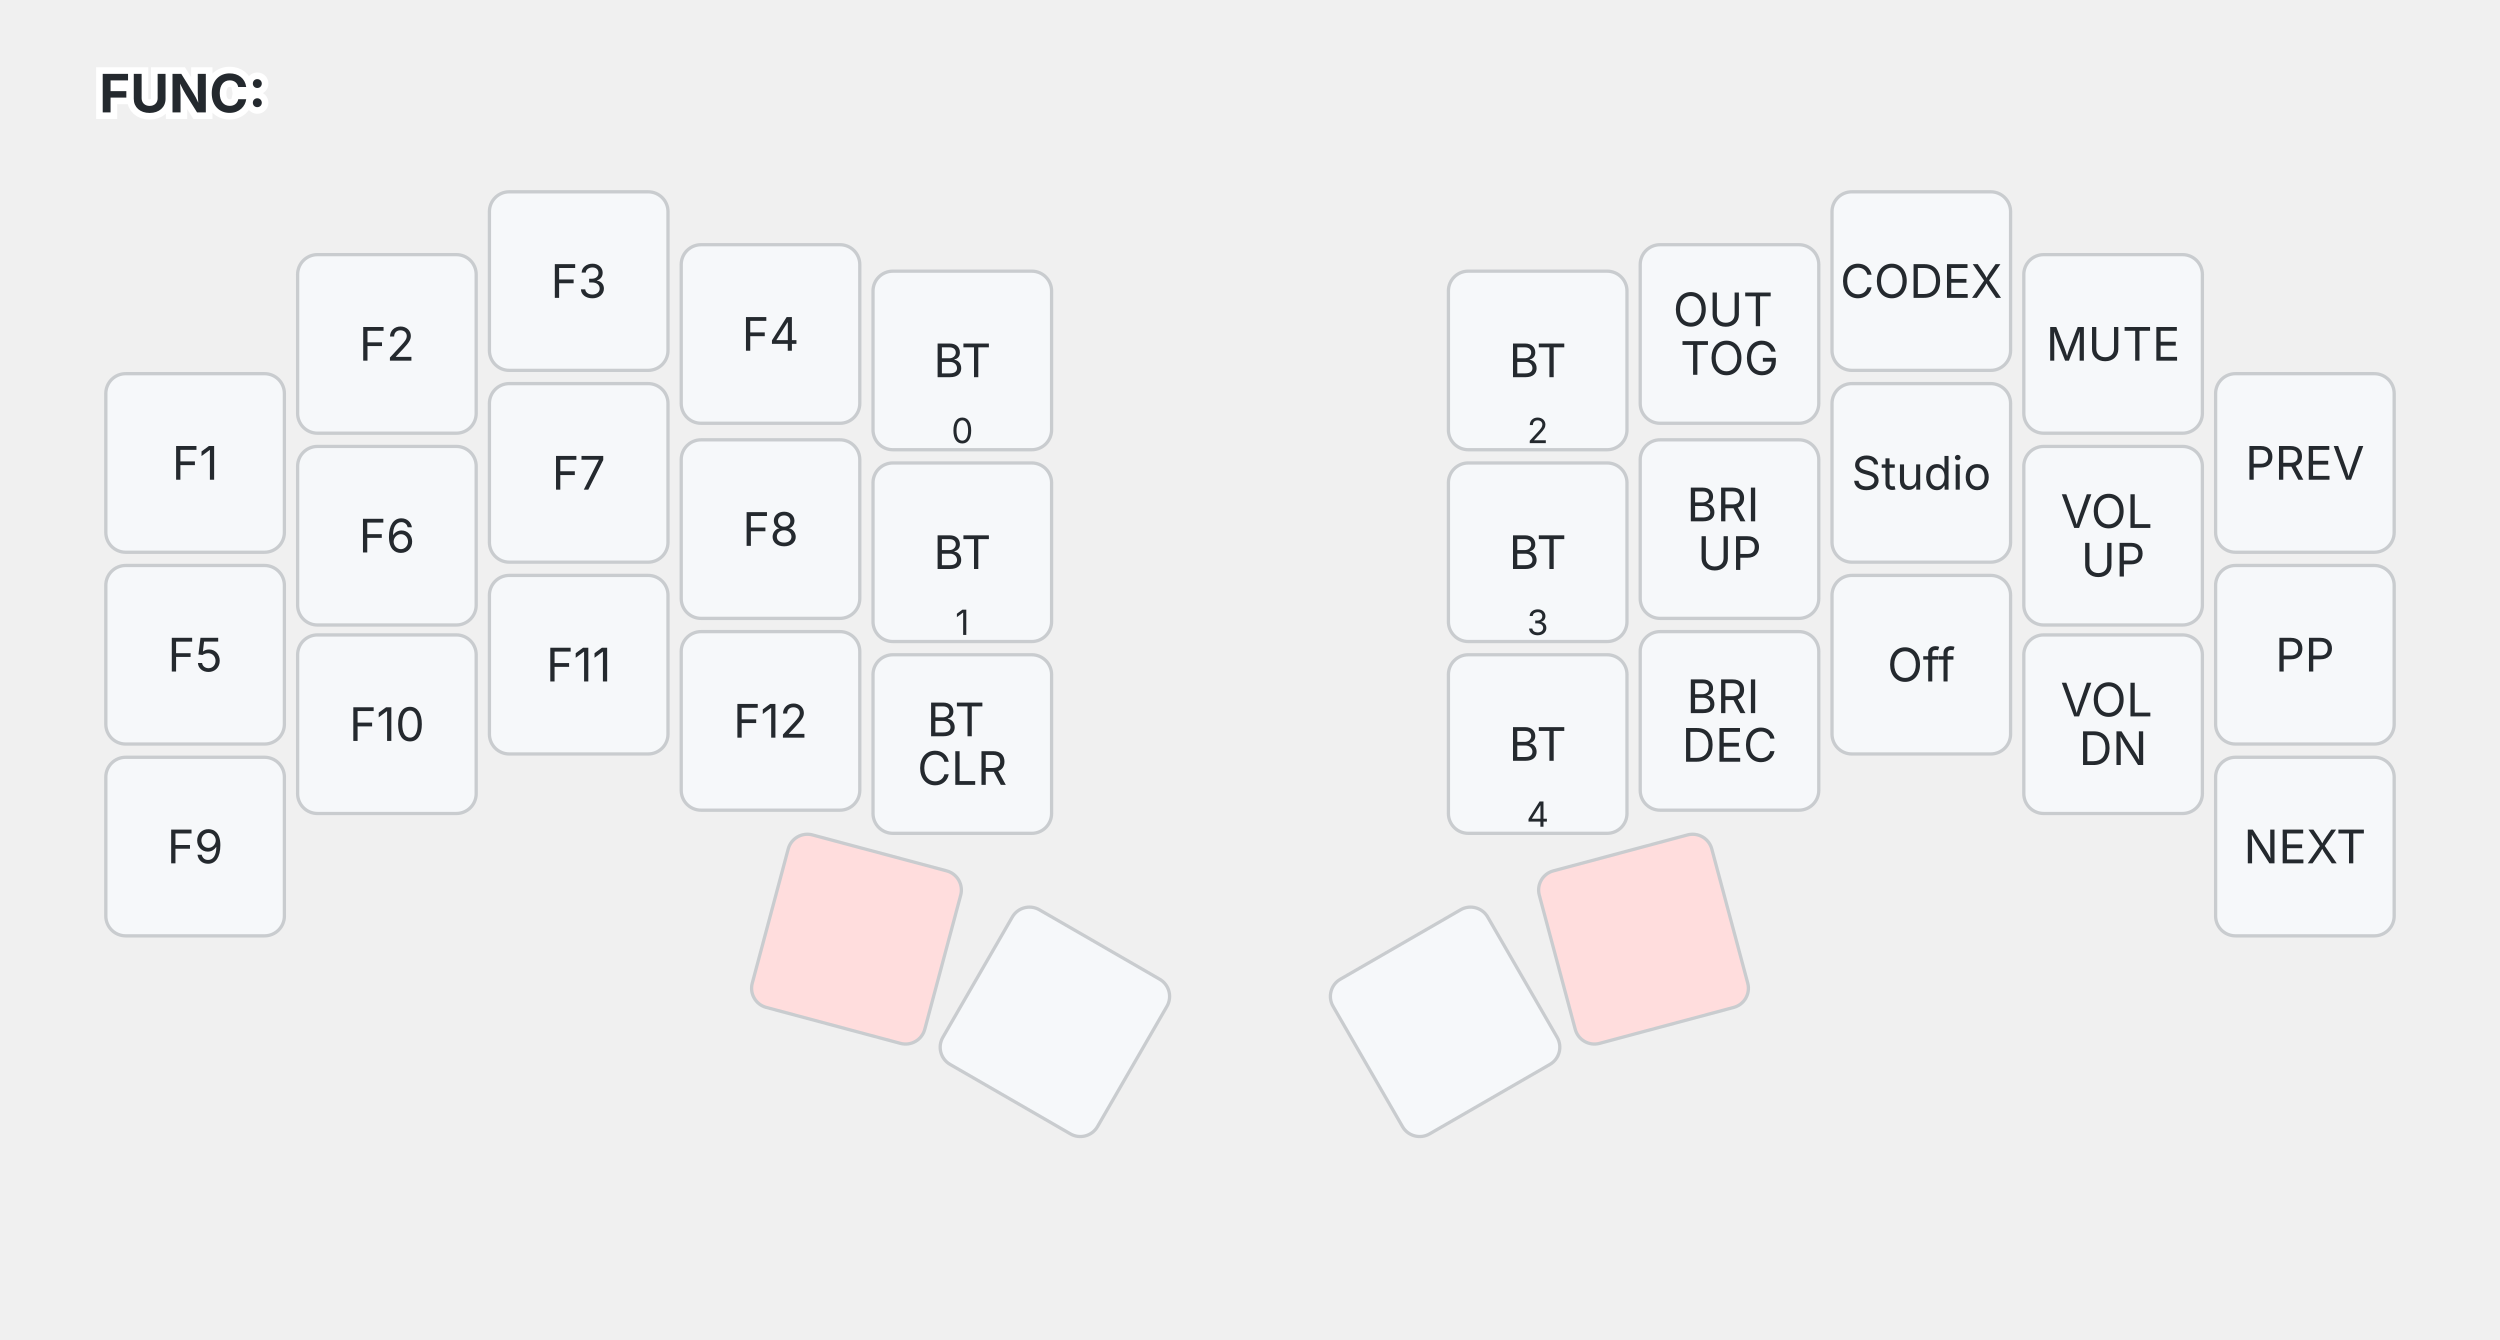
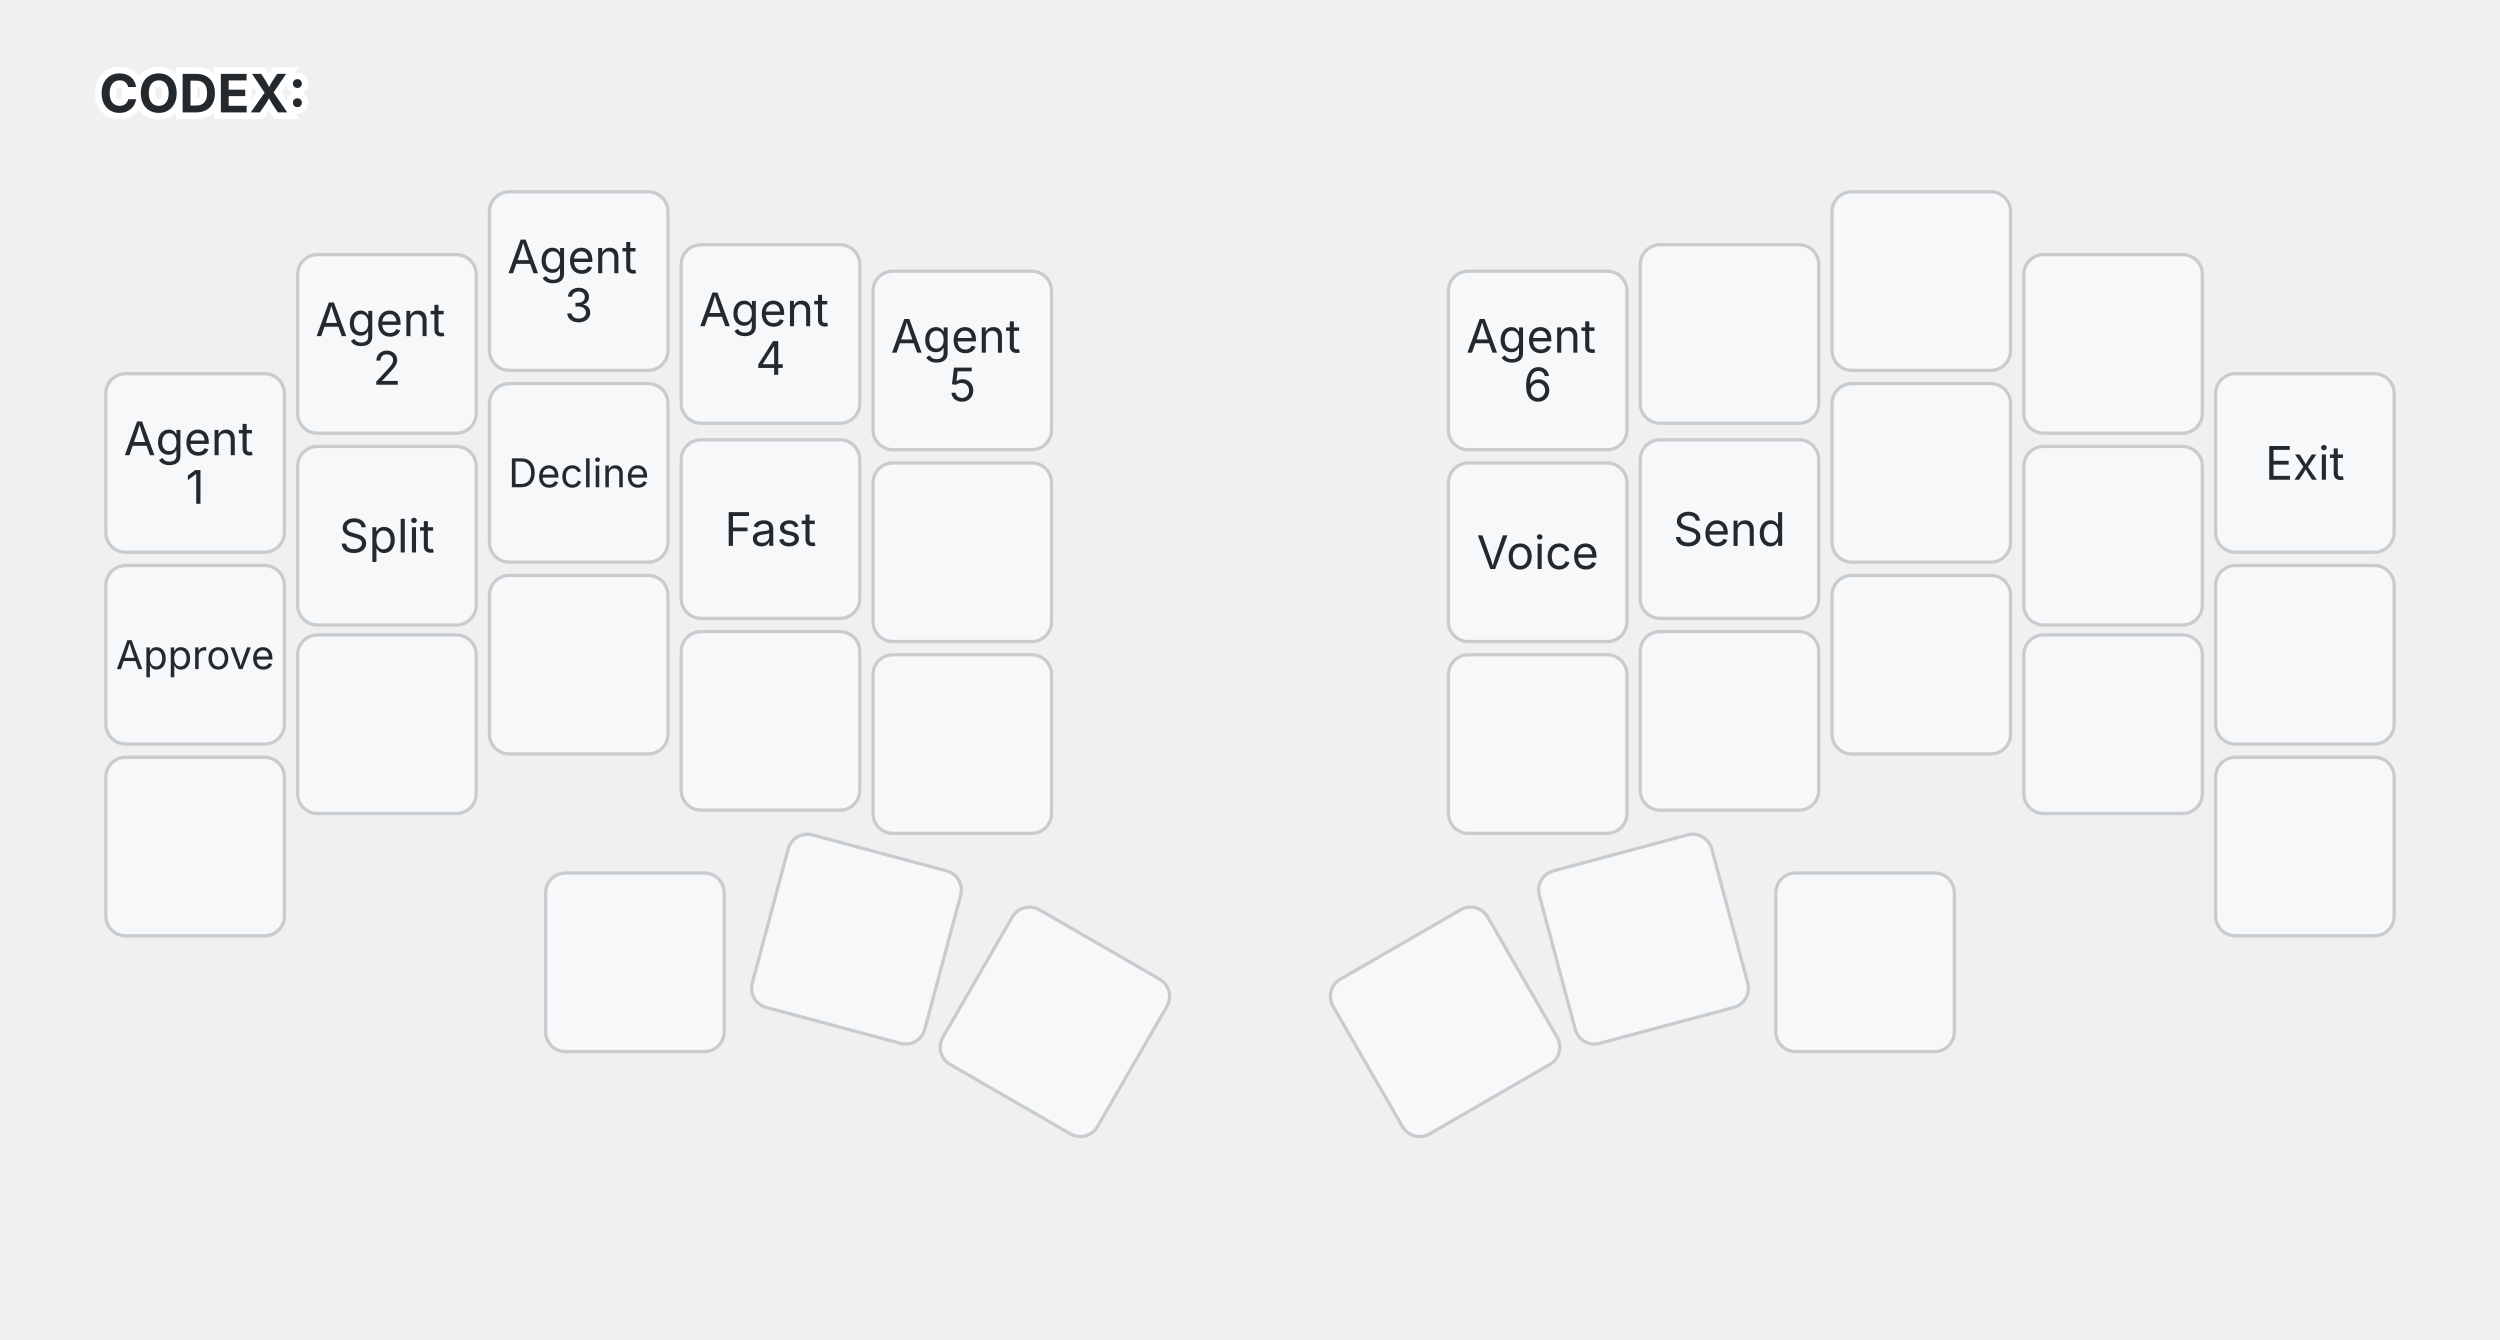
<svg xmlns="http://www.w3.org/2000/svg" width="756" height="405" viewBox="0 0 756 405" class="keymap">
  <style>/* inherit to force styles through use tags */
svg path {
    fill: inherit;
}

/* font and background color specifications */
svg.keymap {
    font-family: SFMono-Regular,Consolas,Liberation Mono,Menlo,monospace;
    font-size: 14px;
    font-kerning: normal;
    text-rendering: optimizeLegibility;
    fill: #24292e;
}

/* default key styling */
rect.key {
    fill: #f6f8fa;
}

rect.key, rect.combo {
    stroke: #c9cccf;
    stroke-width: 1;
}

/* default key side styling, only used is draw_key_sides is set */
rect.side {
    filter: brightness(90%);
}

/* color accent for combo boxes */
rect.combo, rect.combo-separate {
    fill: #cdf;
}

/* color accent for held keys */
rect.held, rect.combo.held {
    fill: #fdd;
}

/* color accent for ghost (optional) keys */
rect.ghost, rect.combo.ghost {
    stroke-dasharray: 4, 4;
    stroke-width: 2;
}

text {
    text-anchor: middle;
    dominant-baseline: middle;
}

/* styling for layer labels */
text.label {
    font-weight: bold;
    text-anchor: start;
    stroke: white;
    stroke-width: 4;
    paint-order: stroke;
}

/* styling for optional footer */
text.footer {
    text-anchor: end;
    dominant-baseline: auto;
    stroke: white;
    stroke-width: 4;
    paint-order: stroke;
}

/* styling for combo tap, and key non-tap label text */
text.combo, text.hold, text.shifted, text.left, text.right, text.tl, text.tr, text.bl, text.br {
    font-size: 11px;
}

text.hold, text.bl, text.br {
    text-anchor: middle;
    dominant-baseline: auto;
}

text.shifted, text.tl, text.tr {
    text-anchor: middle;
    dominant-baseline: hanging;
}

text.left, text.tl, text.bl {
    text-anchor: start;
}

text.right, text.tr, text.br {
    text-anchor: end;
}

text.layer-activator {
    text-decoration: underline;
}

/* styling for hold/shifted label text in combo box */
text.combo.hold, text.combo.shifted, text.combo.left, text.combo.right {
    font-size: 8px;
}

/* lighter symbol for transparent keys */
text.trans {
    fill: #7b7e81;
}

/* styling for combo dendrons */
path.combo {
    stroke-width: 1;
    stroke: gray;
    fill: none;
}

/* Start Tabler Icons Cleanup */
/* cannot use height/width with glyphs */
.icon-tabler &gt; path {
    fill: inherit;
    stroke: inherit;
    stroke-width: 2;
}
/* hide tabler's default box */
.icon-tabler &gt; path[stroke="none"][fill="none"] {
    visibility: hidden;
}
/* End Tabler Icons Cleanup */

svg.keymap {
  font-family: Inter, "Segoe UI", Arial, sans-serif;
  font-size: 14px;
  letter-spacing: 0;
}
text.combo,
text.hold,
text.shifted,
text.left,
text.right,
text.tl,
text.tr,
text.bl,
text.br {
  font-size: 10.5px;
}
text.label {
  font-size: 16px;
}
</style>
-   <g transform="translate(30, 0)" class="layer-FUNC">
-     <text x="0" y="28" class="label" id="FUNC">FUNC:</text>
+   <g transform="translate(30, 0)" class="layer-CODEX">
+     <text x="0" y="28" class="label" id="CODEX">CODEX:</text>
    <g transform="translate(0, 56)">
      <g transform="translate(29, 84)" class="key keypos-0">
        <rect rx="6" ry="6" x="-27" y="-27" width="54" height="54" class="key" />
-         <text x="0" y="0" class="key tap">F1</text>
+         <text x="0" y="0" class="key tap">
+           <tspan x="0" dy="-0.53em">Agent</tspan>
+           <tspan x="0" dy="1.05em">1</tspan>
+         </text>
      </g>
      <g transform="translate(87, 48)" class="key keypos-1">
        <rect rx="6" ry="6" x="-27" y="-27" width="54" height="54" class="key" />
-         <text x="0" y="0" class="key tap">F2</text>
+         <text x="0" y="0" class="key tap">
+           <tspan x="0" dy="-0.53em">Agent</tspan>
+           <tspan x="0" dy="1.05em">2</tspan>
+         </text>
      </g>
      <g transform="translate(145, 29)" class="key keypos-2">
        <rect rx="6" ry="6" x="-27" y="-27" width="54" height="54" class="key" />
-         <text x="0" y="0" class="key tap">F3</text>
+         <text x="0" y="0" class="key tap">
+           <tspan x="0" dy="-0.53em">Agent</tspan>
+           <tspan x="0" dy="1.05em">3</tspan>
+         </text>
      </g>
      <g transform="translate(203, 45)" class="key keypos-3">
        <rect rx="6" ry="6" x="-27" y="-27" width="54" height="54" class="key" />
-         <text x="0" y="0" class="key tap">F4</text>
+         <text x="0" y="0" class="key tap">
+           <tspan x="0" dy="-0.53em">Agent</tspan>
+           <tspan x="0" dy="1.05em">4</tspan>
+         </text>
      </g>
      <g transform="translate(261, 53)" class="key keypos-4">
        <rect rx="6" ry="6" x="-27" y="-27" width="54" height="54" class="key" />
-         <text x="0" y="0" class="key tap">BT</text>
-         <text x="0" y="25" class="key hold">0</text>
+         <text x="0" y="0" class="key tap">
+           <tspan x="0" dy="-0.53em">Agent</tspan>
+           <tspan x="0" dy="1.05em">5</tspan>
+         </text>
      </g>
      <g transform="translate(435, 53)" class="key keypos-5">
        <rect rx="6" ry="6" x="-27" y="-27" width="54" height="54" class="key" />
-         <text x="0" y="0" class="key tap">BT</text>
-         <text x="0" y="25" class="key hold">2</text>
-       </g>
-       <g transform="translate(493, 45)" class="key keypos-6">
-         <rect rx="6" ry="6" x="-27" y="-27" width="54" height="54" class="key" />
-         <text x="0" y="0" class="key tap">
-           <tspan x="0" dy="-0.53em">OUT</tspan>
-           <tspan x="0" dy="1.05em">TOG</tspan>
-         </text>
-       </g>
-       <g transform="translate(551, 29)" class="key keypos-7">
-         <rect rx="6" ry="6" x="-27" y="-27" width="54" height="54" class="key" />
-         <text x="0" y="0" class="key tap">CODEX</text>
-       </g>
-       <g transform="translate(609, 48)" class="key keypos-8">
-         <rect rx="6" ry="6" x="-27" y="-27" width="54" height="54" class="key" />
-         <text x="0" y="0" class="key tap">MUTE</text>
+         <text x="0" y="0" class="key tap">
+           <tspan x="0" dy="-0.53em">Agent</tspan>
+           <tspan x="0" dy="1.05em">6</tspan>
+         </text>
+       </g>
+       <g transform="translate(493, 45)" class="key trans keypos-6">
+         <rect rx="6" ry="6" x="-27" y="-27" width="54" height="54" class="key trans" />
+       </g>
+       <g transform="translate(551, 29)" class="key trans keypos-7">
+         <rect rx="6" ry="6" x="-27" y="-27" width="54" height="54" class="key trans" />
+       </g>
+       <g transform="translate(609, 48)" class="key trans keypos-8">
+         <rect rx="6" ry="6" x="-27" y="-27" width="54" height="54" class="key trans" />
      </g>
      <g transform="translate(667, 84)" class="key keypos-9">
        <rect rx="6" ry="6" x="-27" y="-27" width="54" height="54" class="key" />
-         <text x="0" y="0" class="key tap">PREV</text>
+         <text x="0" y="0" class="key tap">Exit</text>
      </g>
      <g transform="translate(29, 142)" class="key keypos-10">
        <rect rx="6" ry="6" x="-27" y="-27" width="54" height="54" class="key" />
-         <text x="0" y="0" class="key tap">F5</text>
+         <text x="0" y="0" class="key tap">
+           <tspan style="font-size: 86%">Approve</tspan>
+         </text>
      </g>
      <g transform="translate(87, 106)" class="key keypos-11">
        <rect rx="6" ry="6" x="-27" y="-27" width="54" height="54" class="key" />
-         <text x="0" y="0" class="key tap">F6</text>
+         <text x="0" y="0" class="key tap">Split</text>
      </g>
      <g transform="translate(145, 87)" class="key keypos-12">
        <rect rx="6" ry="6" x="-27" y="-27" width="54" height="54" class="key" />
-         <text x="0" y="0" class="key tap">F7</text>
+         <text x="0" y="0" class="key tap">
+           <tspan style="font-size: 86%">Decline</tspan>
+         </text>
      </g>
      <g transform="translate(203, 104)" class="key keypos-13">
        <rect rx="6" ry="6" x="-27" y="-27" width="54" height="54" class="key" />
-         <text x="0" y="0" class="key tap">F8</text>
-       </g>
-       <g transform="translate(261, 111)" class="key keypos-14">
-         <rect rx="6" ry="6" x="-27" y="-27" width="54" height="54" class="key" />
-         <text x="0" y="0" class="key tap">BT</text>
-         <text x="0" y="25" class="key hold">1</text>
+         <text x="0" y="0" class="key tap">Fast</text>
+       </g>
+       <g transform="translate(261, 111)" class="key trans keypos-14">
+         <rect rx="6" ry="6" x="-27" y="-27" width="54" height="54" class="key trans" />
      </g>
      <g transform="translate(435, 111)" class="key keypos-15">
        <rect rx="6" ry="6" x="-27" y="-27" width="54" height="54" class="key" />
-         <text x="0" y="0" class="key tap">BT</text>
-         <text x="0" y="25" class="key hold">3</text>
+         <text x="0" y="0" class="key tap">Voice</text>
      </g>
      <g transform="translate(493, 104)" class="key keypos-16">
        <rect rx="6" ry="6" x="-27" y="-27" width="54" height="54" class="key" />
-         <text x="0" y="0" class="key tap">
-           <tspan x="0" dy="-0.53em">BRI</tspan>
-           <tspan x="0" dy="1.05em">UP</tspan>
-         </text>
-       </g>
-       <g transform="translate(551, 87)" class="key keypos-17">
-         <rect rx="6" ry="6" x="-27" y="-27" width="54" height="54" class="key" />
-         <text x="0" y="0" class="key tap">Studio</text>
-       </g>
-       <g transform="translate(609, 106)" class="key keypos-18">
-         <rect rx="6" ry="6" x="-27" y="-27" width="54" height="54" class="key" />
-         <text x="0" y="0" class="key tap">
-           <tspan x="0" dy="-0.53em">VOL</tspan>
-           <tspan x="0" dy="1.05em">UP</tspan>
-         </text>
-       </g>
-       <g transform="translate(667, 142)" class="key keypos-19">
-         <rect rx="6" ry="6" x="-27" y="-27" width="54" height="54" class="key" />
-         <text x="0" y="0" class="key tap">PP</text>
-       </g>
-       <g transform="translate(29, 200)" class="key keypos-20">
-         <rect rx="6" ry="6" x="-27" y="-27" width="54" height="54" class="key" />
-         <text x="0" y="0" class="key tap">F9</text>
-       </g>
-       <g transform="translate(87, 163)" class="key keypos-21">
-         <rect rx="6" ry="6" x="-27" y="-27" width="54" height="54" class="key" />
-         <text x="0" y="0" class="key tap">F10</text>
-       </g>
-       <g transform="translate(145, 145)" class="key keypos-22">
-         <rect rx="6" ry="6" x="-27" y="-27" width="54" height="54" class="key" />
-         <text x="0" y="0" class="key tap">F11</text>
-       </g>
-       <g transform="translate(203, 162)" class="key keypos-23">
-         <rect rx="6" ry="6" x="-27" y="-27" width="54" height="54" class="key" />
-         <text x="0" y="0" class="key tap">F12</text>
-       </g>
-       <g transform="translate(261, 169)" class="key keypos-24">
-         <rect rx="6" ry="6" x="-27" y="-27" width="54" height="54" class="key" />
-         <text x="0" y="0" class="key tap">
-           <tspan x="0" dy="-0.53em">BT</tspan>
-           <tspan x="0" dy="1.05em">CLR</tspan>
-         </text>
-       </g>
-       <g transform="translate(435, 169)" class="key keypos-25">
-         <rect rx="6" ry="6" x="-27" y="-27" width="54" height="54" class="key" />
-         <text x="0" y="0" class="key tap">BT</text>
-         <text x="0" y="25" class="key hold">4</text>
-       </g>
-       <g transform="translate(493, 162)" class="key keypos-26">
-         <rect rx="6" ry="6" x="-27" y="-27" width="54" height="54" class="key" />
-         <text x="0" y="0" class="key tap">
-           <tspan x="0" dy="-0.53em">BRI</tspan>
-           <tspan x="0" dy="1.05em">DEC</tspan>
-         </text>
-       </g>
-       <g transform="translate(551, 145)" class="key keypos-27">
-         <rect rx="6" ry="6" x="-27" y="-27" width="54" height="54" class="key" />
-         <text x="0" y="0" class="key tap">Off</text>
-       </g>
-       <g transform="translate(609, 163)" class="key keypos-28">
-         <rect rx="6" ry="6" x="-27" y="-27" width="54" height="54" class="key" />
-         <text x="0" y="0" class="key tap">
-           <tspan x="0" dy="-0.53em">VOL</tspan>
-           <tspan x="0" dy="1.05em">DN</tspan>
-         </text>
-       </g>
-       <g transform="translate(667, 200)" class="key keypos-29">
-         <rect rx="6" ry="6" x="-27" y="-27" width="54" height="54" class="key" />
-         <text x="0" y="0" class="key tap">NEXT</text>
-       </g>
-       <g transform="translate(229, 228) rotate(15.0)" class="key held keypos-30">
-         <rect rx="6" ry="6" x="-27" y="-27" width="54" height="54" class="key held" />
-       </g>
-       <g transform="translate(289, 253) rotate(30.0)" class="key trans keypos-31">
-         <rect rx="6" ry="6" x="-27" y="-27" width="54" height="54" class="key trans" />
-       </g>
-       <g transform="translate(407, 253) rotate(-30.0)" class="key trans keypos-32">
-         <rect rx="6" ry="6" x="-27" y="-27" width="54" height="54" class="key trans" />
-       </g>
-       <g transform="translate(467, 228) rotate(-15.0)" class="key held keypos-33">
-         <rect rx="6" ry="6" x="-27" y="-27" width="54" height="54" class="key held" />
+         <text x="0" y="0" class="key tap">Send</text>
+       </g>
+       <g transform="translate(551, 87)" class="key trans keypos-17">
+         <rect rx="6" ry="6" x="-27" y="-27" width="54" height="54" class="key trans" />
+       </g>
+       <g transform="translate(609, 106)" class="key trans keypos-18">
+         <rect rx="6" ry="6" x="-27" y="-27" width="54" height="54" class="key trans" />
+       </g>
+       <g transform="translate(667, 142)" class="key trans keypos-19">
+         <rect rx="6" ry="6" x="-27" y="-27" width="54" height="54" class="key trans" />
+       </g>
+       <g transform="translate(29, 200)" class="key trans keypos-20">
+         <rect rx="6" ry="6" x="-27" y="-27" width="54" height="54" class="key trans" />
+       </g>
+       <g transform="translate(87, 163)" class="key trans keypos-21">
+         <rect rx="6" ry="6" x="-27" y="-27" width="54" height="54" class="key trans" />
+       </g>
+       <g transform="translate(145, 145)" class="key trans keypos-22">
+         <rect rx="6" ry="6" x="-27" y="-27" width="54" height="54" class="key trans" />
+       </g>
+       <g transform="translate(203, 162)" class="key trans keypos-23">
+         <rect rx="6" ry="6" x="-27" y="-27" width="54" height="54" class="key trans" />
+       </g>
+       <g transform="translate(261, 169)" class="key trans keypos-24">
+         <rect rx="6" ry="6" x="-27" y="-27" width="54" height="54" class="key trans" />
+       </g>
+       <g transform="translate(435, 169)" class="key trans keypos-25">
+         <rect rx="6" ry="6" x="-27" y="-27" width="54" height="54" class="key trans" />
+       </g>
+       <g transform="translate(493, 162)" class="key trans keypos-26">
+         <rect rx="6" ry="6" x="-27" y="-27" width="54" height="54" class="key trans" />
+       </g>
+       <g transform="translate(551, 145)" class="key trans keypos-27">
+         <rect rx="6" ry="6" x="-27" y="-27" width="54" height="54" class="key trans" />
+       </g>
+       <g transform="translate(609, 163)" class="key trans keypos-28">
+         <rect rx="6" ry="6" x="-27" y="-27" width="54" height="54" class="key trans" />
+       </g>
+       <g transform="translate(667, 200)" class="key trans keypos-29">
+         <rect rx="6" ry="6" x="-27" y="-27" width="54" height="54" class="key trans" />
+       </g>
+       <g transform="translate(162, 235)" class="key trans keypos-30">
+         <rect rx="6" ry="6" x="-27" y="-27" width="54" height="54" class="key trans" />
+       </g>
+       <g transform="translate(229, 228) rotate(15.0)" class="key trans keypos-31">
+         <rect rx="6" ry="6" x="-27" y="-27" width="54" height="54" class="key trans" />
+       </g>
+       <g transform="translate(289, 253) rotate(30.0)" class="key trans keypos-32">
+         <rect rx="6" ry="6" x="-27" y="-27" width="54" height="54" class="key trans" />
+       </g>
+       <g transform="translate(407, 253) rotate(-30.0)" class="key trans keypos-33">
+         <rect rx="6" ry="6" x="-27" y="-27" width="54" height="54" class="key trans" />
+       </g>
+       <g transform="translate(467, 228) rotate(-15.0)" class="key trans keypos-34">
+         <rect rx="6" ry="6" x="-27" y="-27" width="54" height="54" class="key trans" />
+       </g>
+       <g transform="translate(534, 235)" class="key trans keypos-35">
+         <rect rx="6" ry="6" x="-27" y="-27" width="54" height="54" class="key trans" />
      </g>
    </g>
  </g>
</svg>
